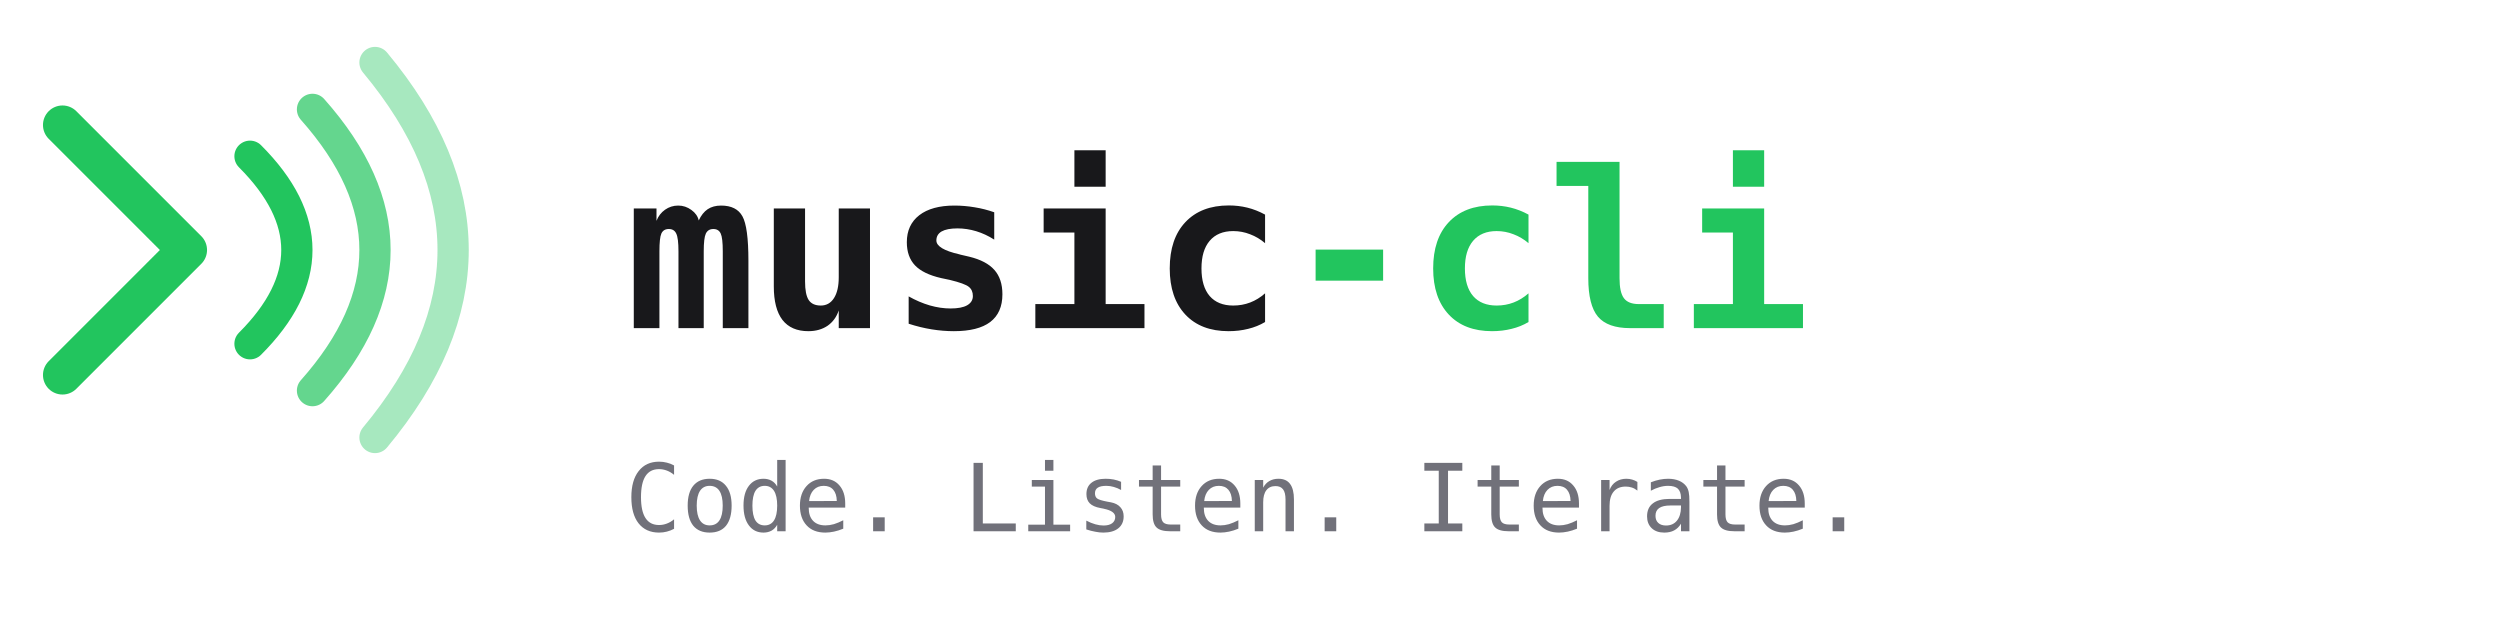
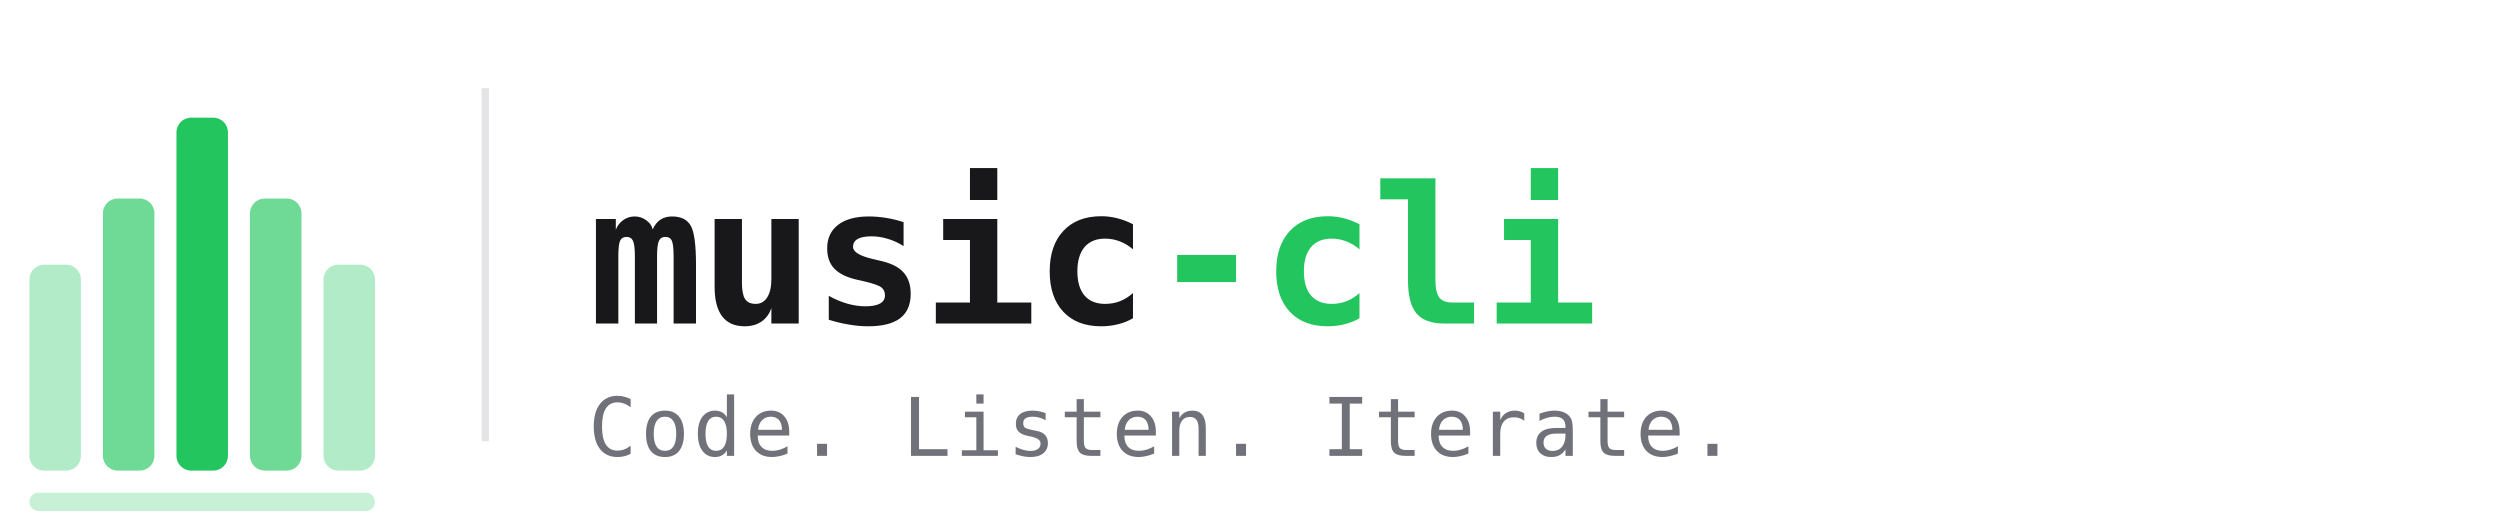
- <svg xmlns="http://www.w3.org/2000/svg" viewBox="0 0 320 80" fill="none">
-   <g>
-     <path d="M8 16 L24 32 L8 48" stroke="#22C55E" stroke-width="5" stroke-linecap="round" stroke-linejoin="round" fill="none" />
-     <path d="M32 20 Q44 32 32 44" stroke="#22C55E" stroke-width="4" stroke-linecap="round" fill="none" />
-     <path d="M40 14 Q56 32 40 50" stroke="#22C55E" stroke-width="4" stroke-linecap="round" fill="none" opacity="0.7" />
-     <path d="M48 8 Q68 32 48 56" stroke="#22C55E" stroke-width="4" stroke-linecap="round" fill="none" opacity="0.4" />
-   </g>
-   <text x="80" y="42" font-family="'SF Mono', 'JetBrains Mono', 'Fira Code', monospace" font-size="28" font-weight="600" fill="#18181B">
-     music<tspan fill="#22C55E">-cli</tspan>
+ <svg xmlns="http://www.w3.org/2000/svg" viewBox="0 0 340 72" fill="none">
+   <rect x="4" y="36" width="7" height="28" rx="2" fill="#22C55E" opacity="0.35" />
+   <rect x="14" y="27" width="7" height="37" rx="2" fill="#22C55E" opacity="0.65" />
+   <rect x="24" y="16" width="7" height="48" rx="2" fill="#22C55E" />
+   <rect x="34" y="27" width="7" height="37" rx="2" fill="#22C55E" opacity="0.65" />
+   <rect x="44" y="36" width="7" height="28" rx="2" fill="#22C55E" opacity="0.35" />
+   <rect x="4" y="67" width="47" height="2.5" rx="1.25" fill="#22C55E" opacity="0.25" />
+   <line x1="66" y1="12" x2="66" y2="60" stroke="#E4E4E7" stroke-width="1" />
+   <text x="80" y="44" font-family="'SF Mono','JetBrains Mono','Fira Code',monospace" font-size="26" font-weight="700" letter-spacing="-0.5" fill="#18181B">music<tspan fill="#22C55E">-cli</tspan>
  </text>
-   <text x="80" y="68" font-family="'SF Mono', 'JetBrains Mono', 'Fira Code', monospace" font-size="12" font-weight="400" fill="#71717A">
-     Code. Listen. Iterate.
-   </text>
+   <text x="80" y="62" font-family="'SF Mono','JetBrains Mono','Fira Code',monospace" font-size="11" font-weight="400" letter-spacing="0.5" fill="#71717A">Code. Listen. Iterate.</text>
</svg>
